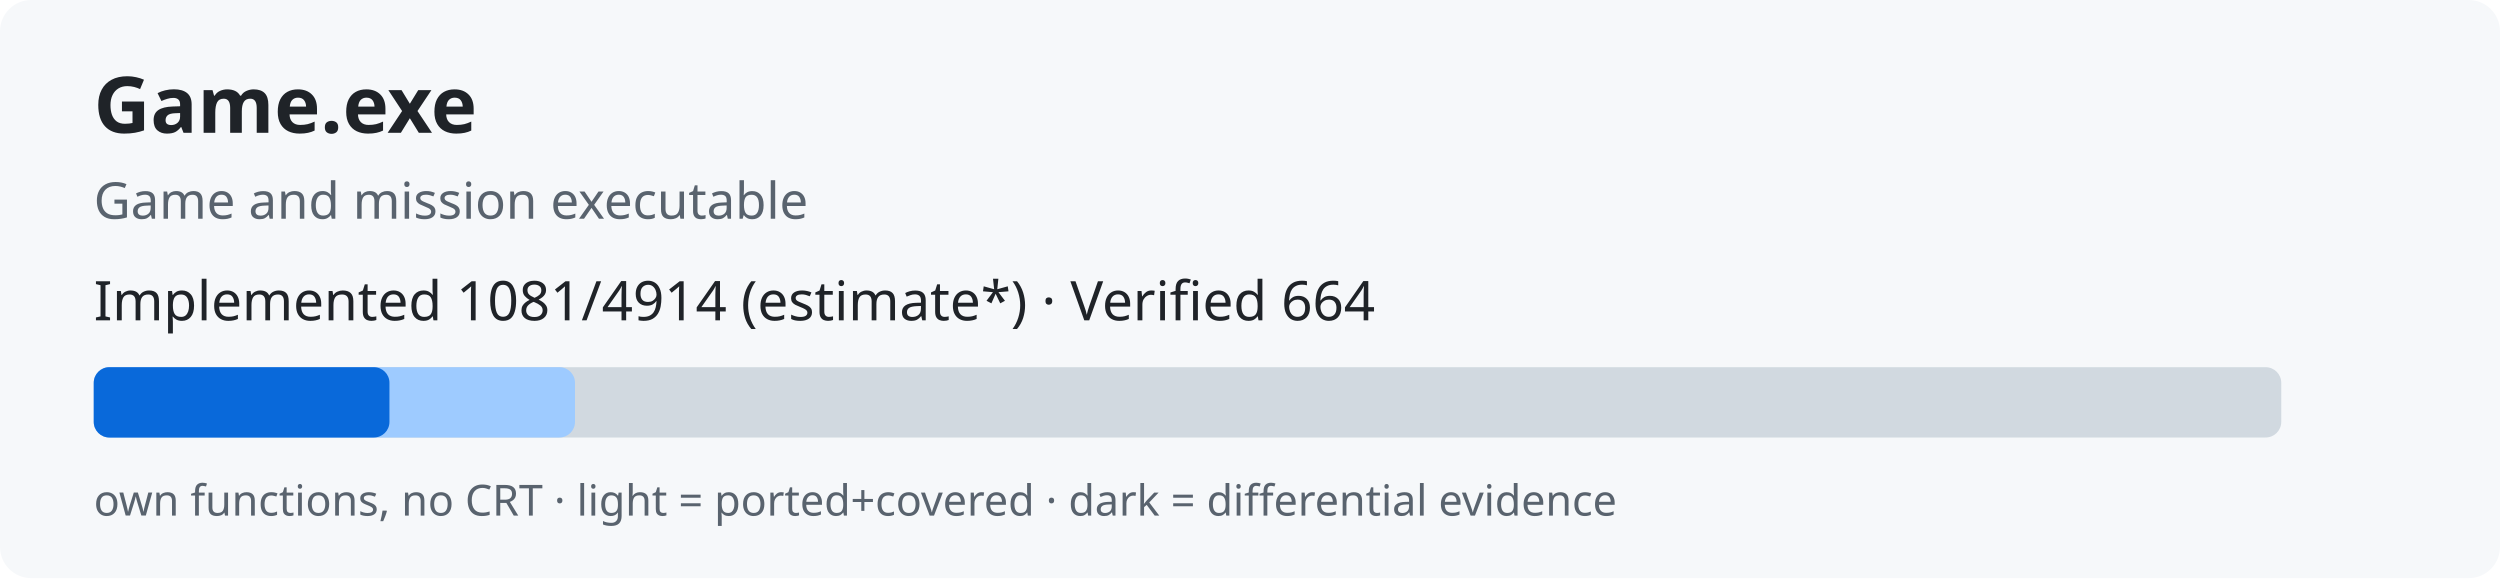
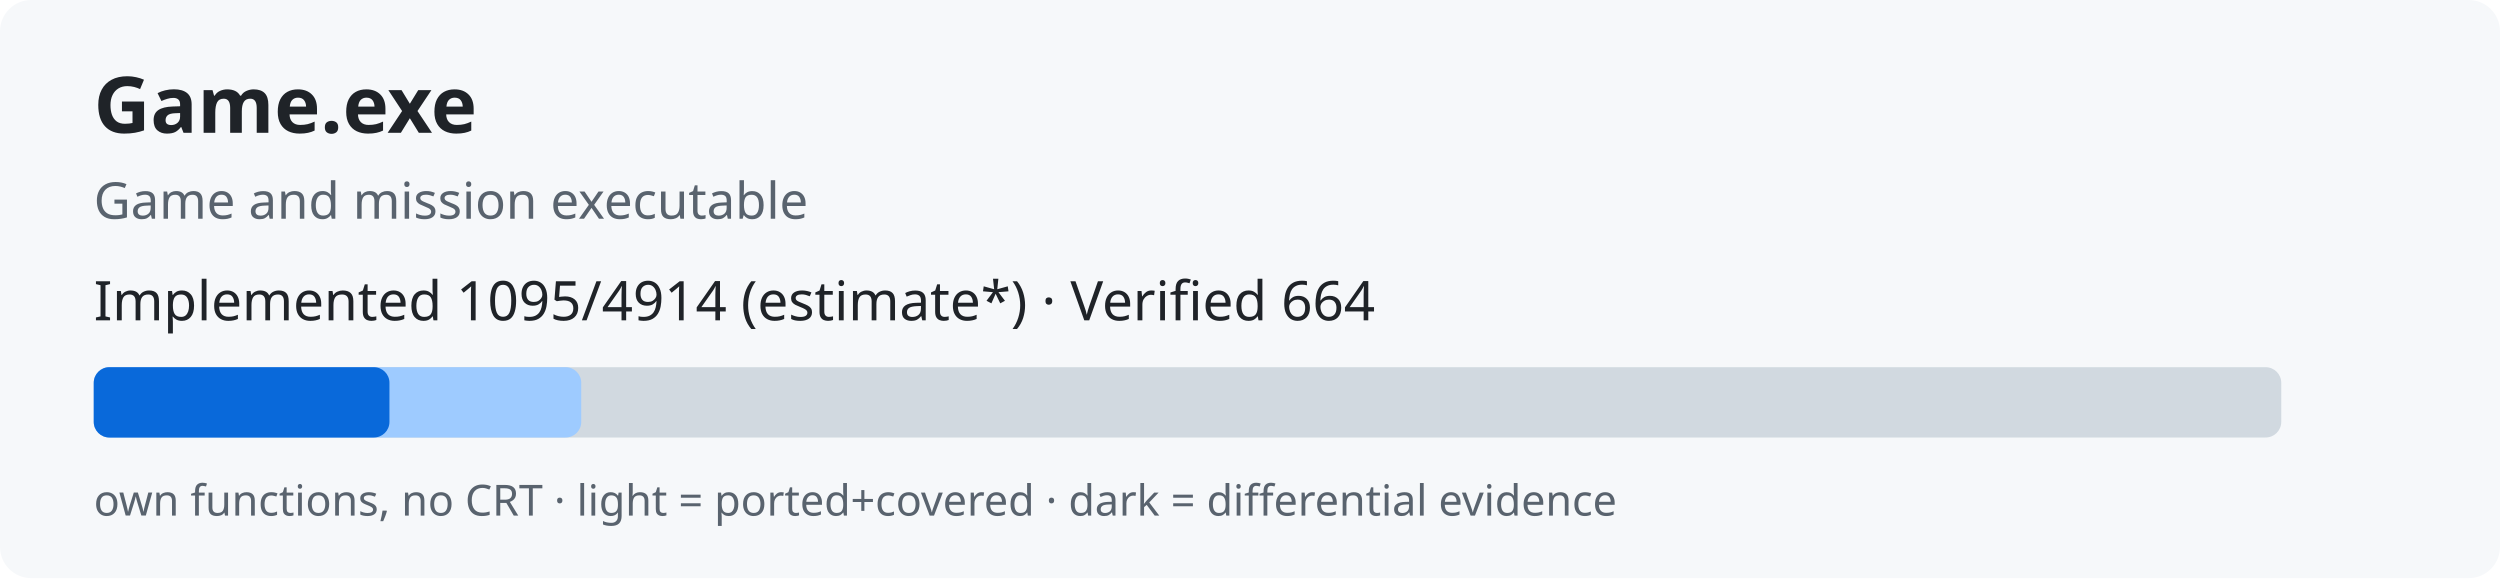
<svg xmlns="http://www.w3.org/2000/svg" width="640" height="148" role="img">
  <rect width="640" height="148" rx="8" fill="#f6f8fa" />
  <text x="24" y="34" font-family="sans-serif" font-size="20" font-weight="bold" fill="#1f2328">Game.exe</text>
  <text x="24" y="56" font-family="sans-serif" font-size="13" fill="#59636e">Game and mission executable</text>
-   <text x="24" y="82" font-family="sans-serif" font-size="14" fill="#1f2328">Implemented 1081/4914 (estimate*) · Verified 664</text>
+   <text x="24" y="82" font-family="sans-serif" font-size="14" fill="#1f2328">Implemented 1095/4914 (estimate*) · Verified 664</text>
  <rect x="24" y="94" width="560" height="18" rx="4" fill="#d1d9e0" />
-   <rect x="24" y="94" width="123.2" height="18" rx="4" fill="#9ecbff" />
+   <rect x="24" y="94" width="124.8" height="18" rx="4" fill="#9ecbff" />
  <rect x="24" y="94" width="75.7" height="18" rx="4" fill="#0969da" />
  <text x="24" y="132" font-family="sans-serif" font-size="11" fill="#59636e">own functions, no CRT · light = ported+covered · dark = differential evidence</text>
</svg>
